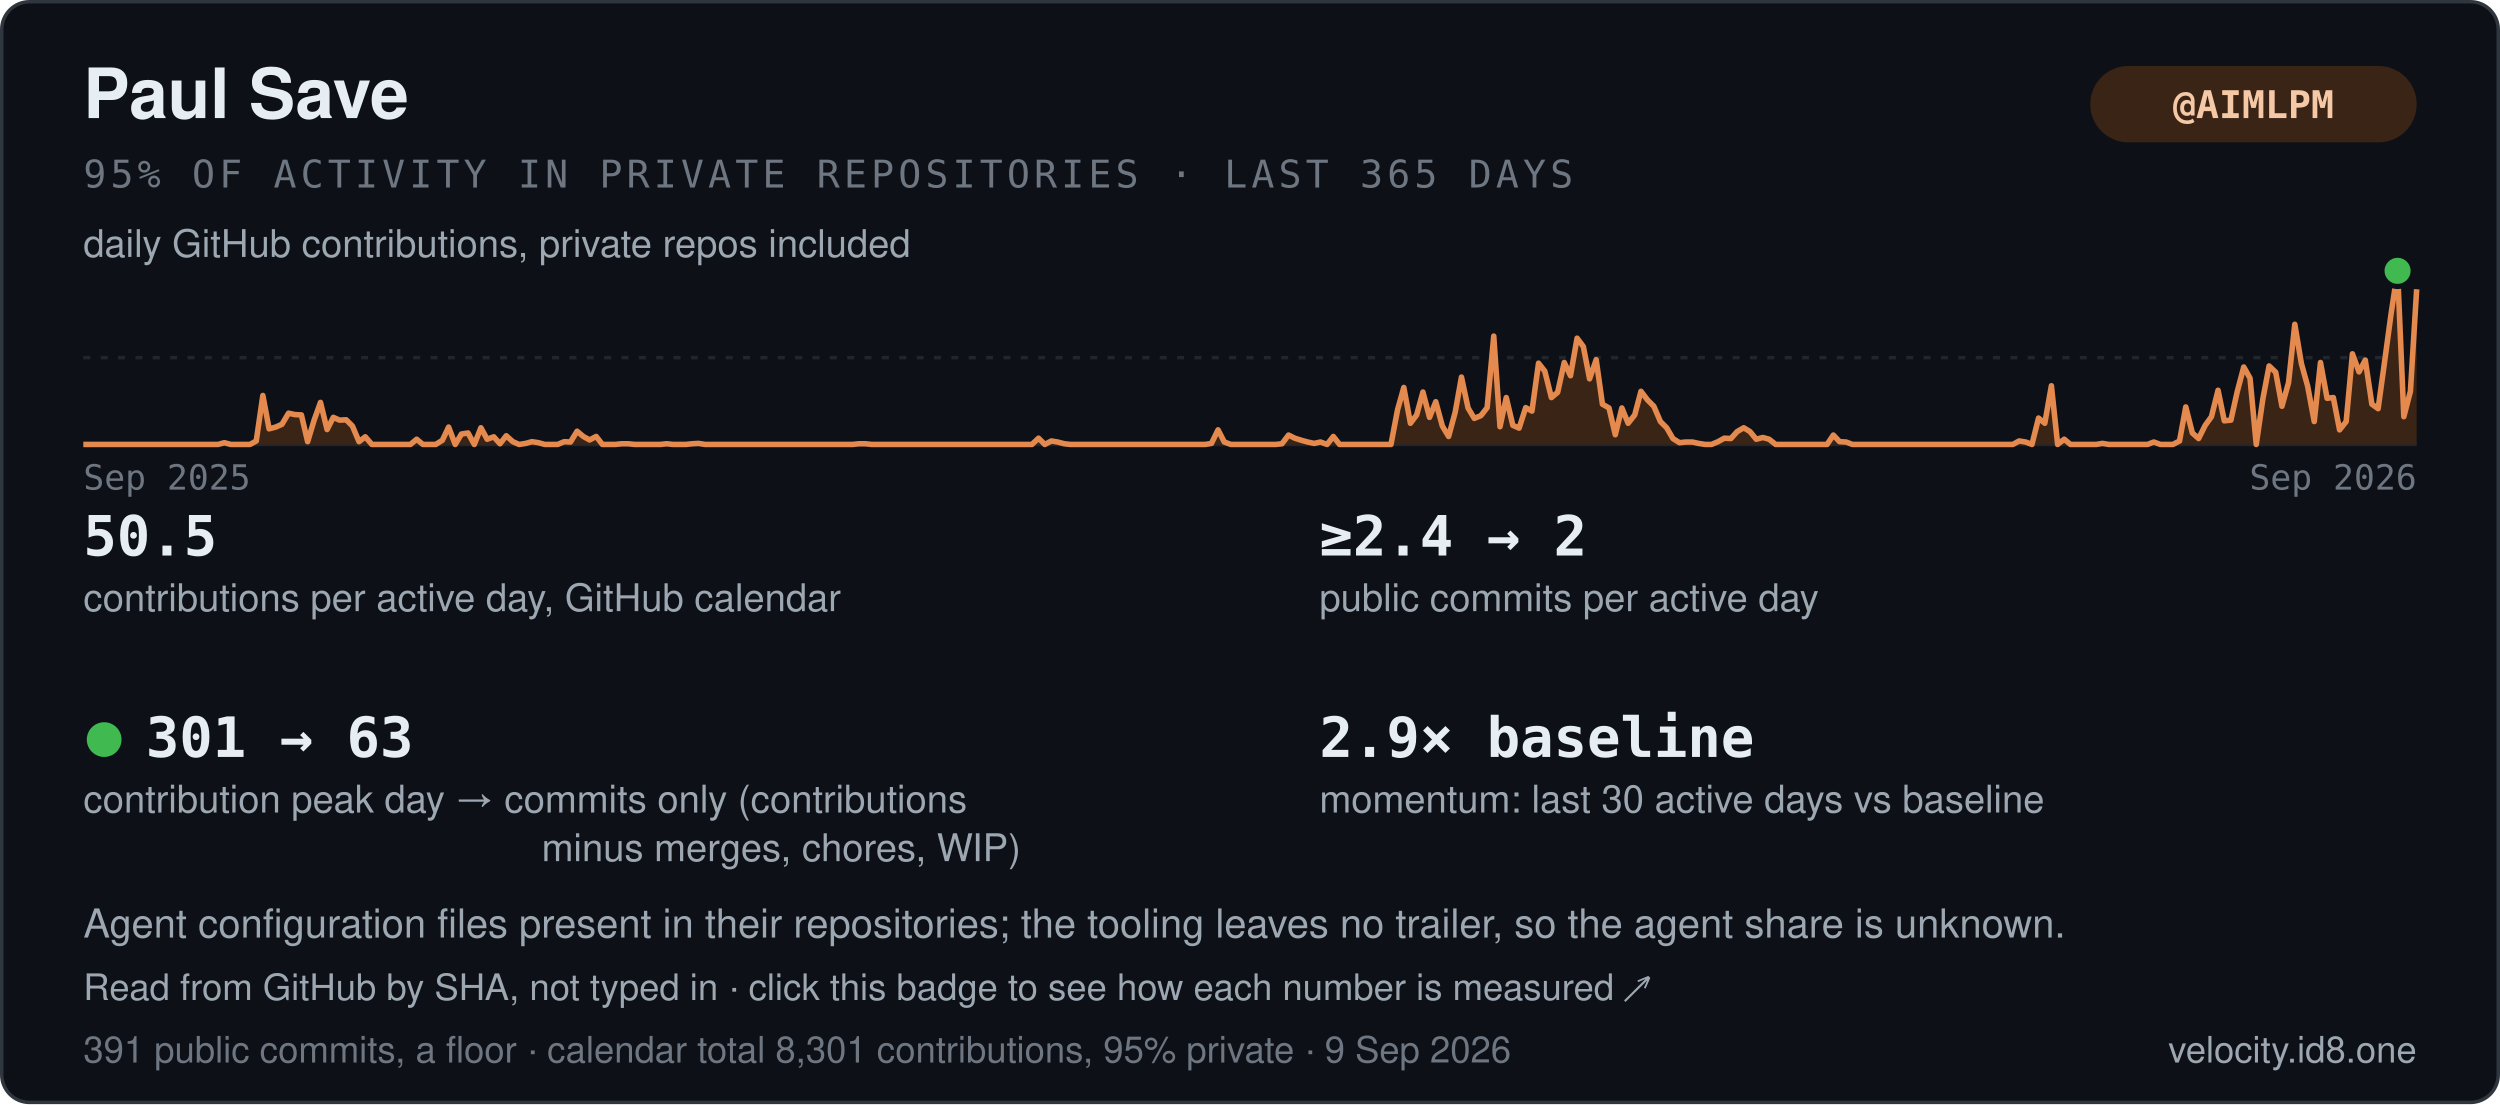
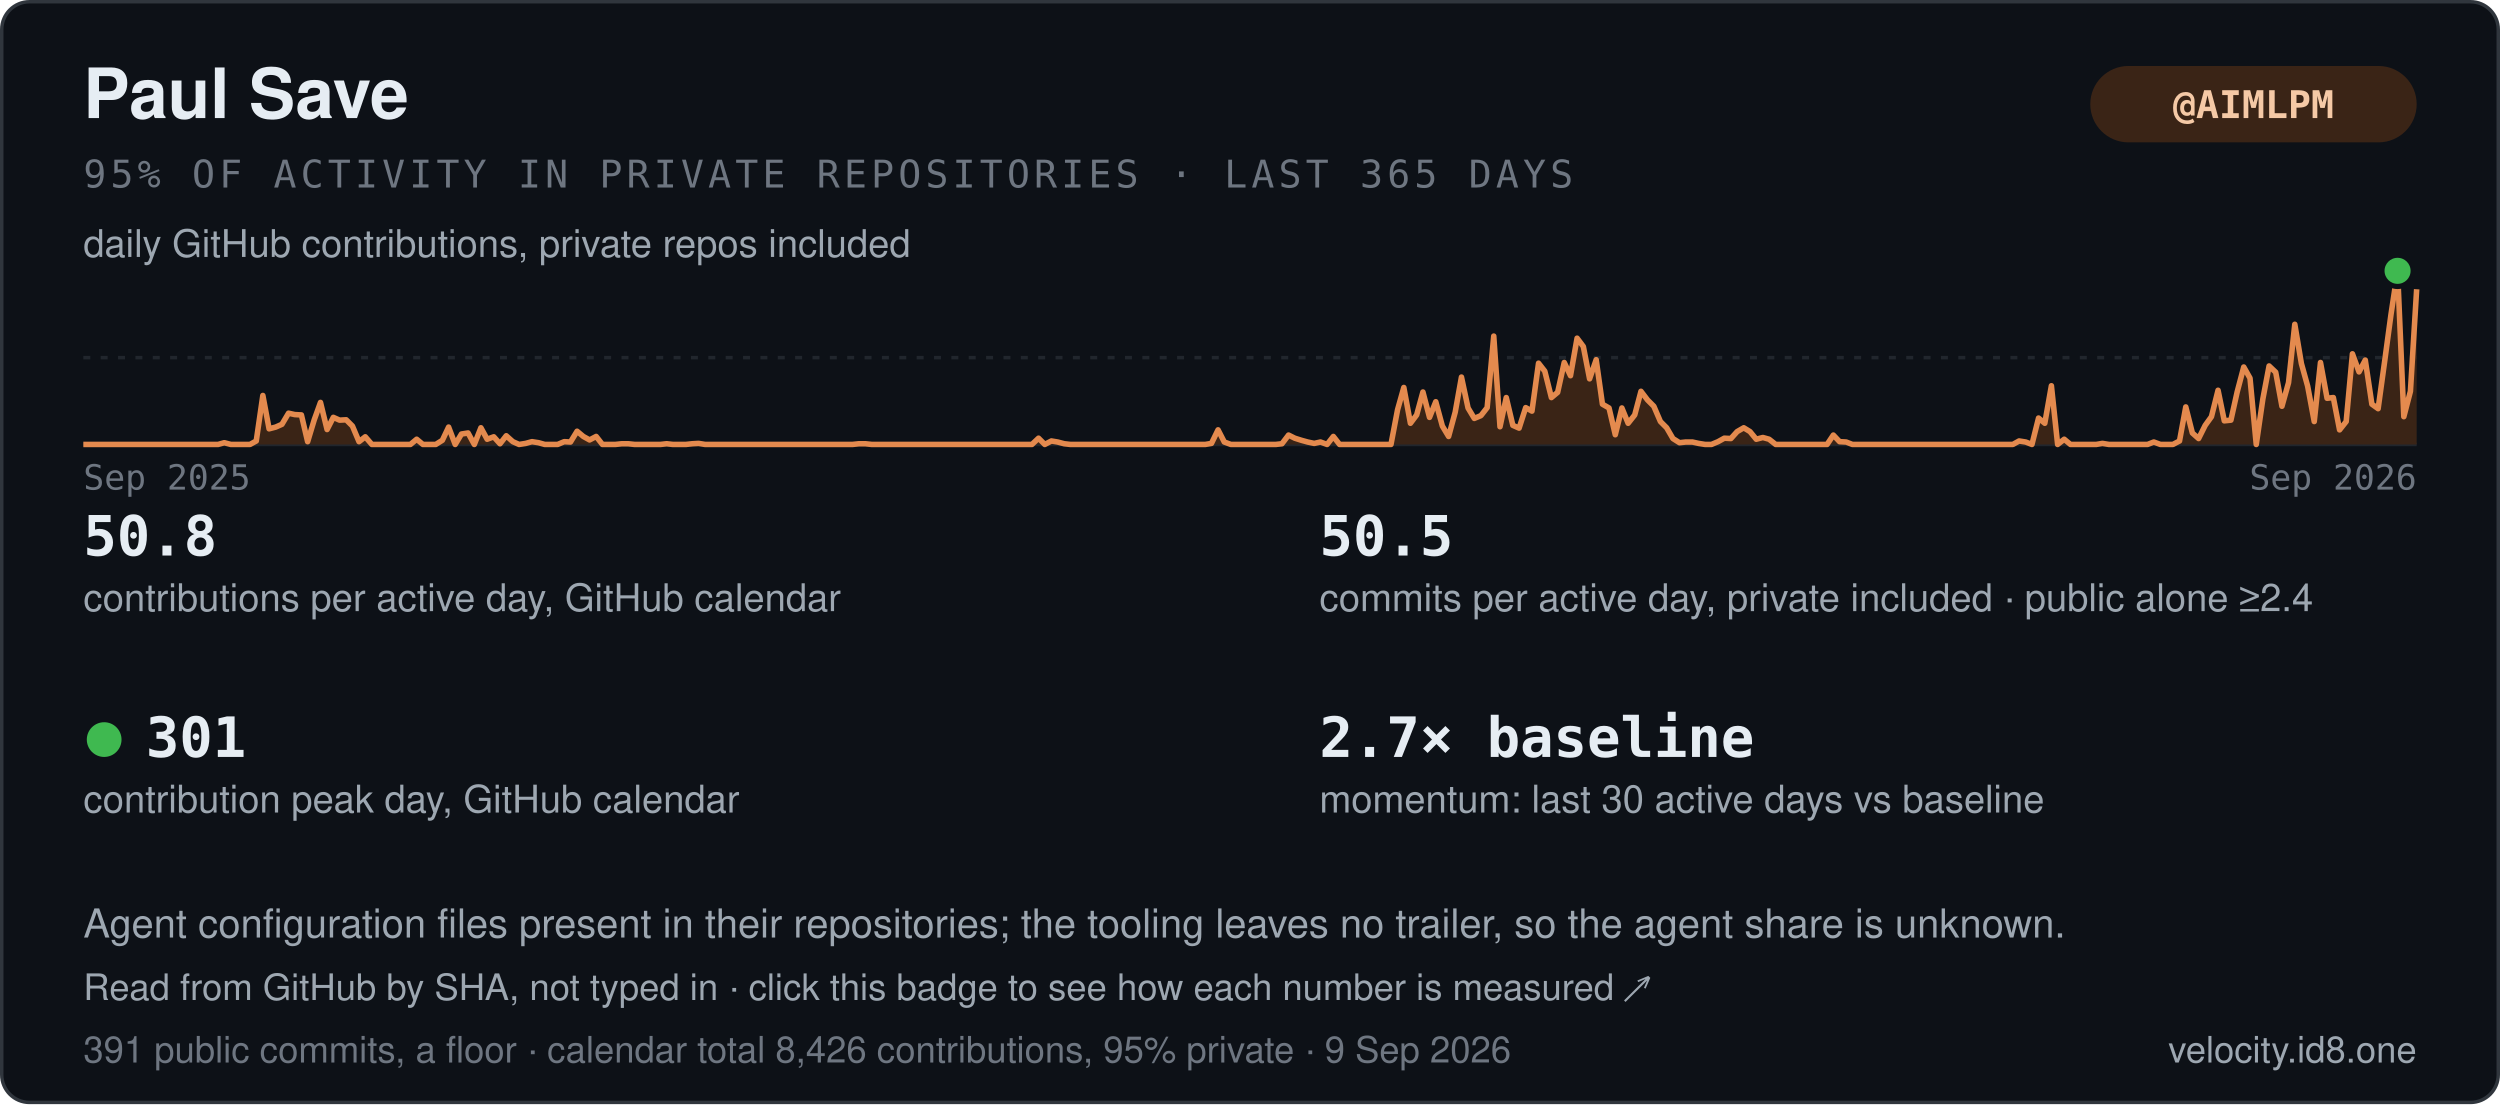
<svg xmlns="http://www.w3.org/2000/svg" width="720" height="318" viewBox="0 0 720 318" role="img" aria-label="Paul Save: Unlock Radar badge">
  <rect x="0.5" y="0.5" width="719" height="317" rx="8" fill="#0D1117" stroke="#30363D" />
  <text x="24" y="34" font-family="-apple-system, BlinkMacSystemFont, 'Segoe UI', Helvetica, Arial, sans-serif" font-size="20" font-weight="700" fill="#E6EDF3">Paul Save</text>
  <text x="24" y="54" font-family="ui-monospace, SFMono-Regular, Menlo, Consolas, monospace" font-size="11" letter-spacing="1.2" fill="#6E7681">95% OF ACTIVITY IN PRIVATE REPOSITORIES · LAST 365 DAYS</text>
  <rect x="602" y="19" width="94" height="22" rx="11" fill="#3A2416" />
  <text x="649" y="34" text-anchor="middle" font-family="ui-monospace, SFMono-Regular, Menlo, Consolas, monospace" font-size="11" font-weight="600" fill="#F5C9A6">@AIMLPM</text>
  <line x1="24" x2="696" y1="128" y2="128" stroke="#21262D" />
  <line x1="24" x2="696" y1="103.0" y2="103.0" stroke="#21262D" stroke-dasharray="2 3" />
  <path d="M24.0,128.0 L25.8,128.0 L27.7,128.0 L29.5,128.0 L31.4,128.0 L33.2,128.0 L35.1,128.0 L36.9,128.0 L38.8,128.0 L40.6,128.0 L42.5,128.0 L44.3,128.0 L46.2,128.0 L48.0,128.0 L49.8,128.0 L51.7,128.0 L53.5,128.0 L55.4,128.0 L57.2,128.0 L59.1,128.0 L60.9,128.0 L62.8,128.0 L64.6,127.5 L66.5,128.0 L68.3,128.0 L70.2,128.0 L72.0,128.0 L73.8,127.0 L75.7,113.9 L77.5,123.5 L79.4,123.0 L81.2,122.2 L83.1,119.0 L84.9,119.4 L86.8,119.5 L88.6,127.2 L90.5,120.9 L92.3,115.9 L94.2,123.7 L96.0,120.2 L97.8,121.0 L99.7,120.9 L101.5,122.7 L103.4,127.2 L105.2,125.8 L107.1,128.0 L108.9,128.0 L110.8,128.0 L112.6,128.0 L114.5,128.0 L116.3,128.0 L118.2,128.0 L120.0,126.5 L121.8,128.0 L123.7,128.0 L125.5,128.0 L127.4,126.8 L129.2,123.0 L131.1,128.0 L132.9,125.0 L134.8,124.7 L136.6,128.0 L138.5,123.2 L140.3,126.5 L142.2,125.8 L144.0,127.8 L145.8,125.5 L147.7,127.2 L149.5,128.0 L151.4,127.7 L153.2,127.2 L155.1,127.5 L156.9,128.0 L158.8,128.0 L160.6,128.0 L162.5,127.2 L164.3,127.3 L166.2,124.2 L168.0,125.7 L169.8,126.7 L171.7,125.7 L173.5,128.0 L175.4,128.0 L177.2,128.0 L179.1,127.8 L180.9,127.8 L182.8,128.0 L184.6,128.0 L186.5,128.0 L188.3,128.0 L190.2,128.0 L192.0,127.8 L193.8,128.0 L195.7,128.0 L197.5,128.0 L199.4,127.8 L201.2,127.7 L203.1,128.0 L204.9,128.0 L206.8,128.0 L208.6,128.0 L210.5,128.0 L212.3,128.0 L214.2,128.0 L216.0,128.0 L217.8,128.0 L219.7,128.0 L221.5,128.0 L223.4,128.0 L225.2,128.0 L227.1,128.0 L228.9,128.0 L230.8,128.0 L232.6,128.0 L234.5,128.0 L236.3,128.0 L238.2,128.0 L240.0,128.0 L241.8,128.0 L243.7,128.0 L245.5,128.0 L247.4,127.8 L249.2,127.8 L251.1,128.0 L252.9,128.0 L254.8,128.0 L256.6,128.0 L258.5,128.0 L260.3,128.0 L262.2,128.0 L264.0,128.0 L265.8,128.0 L267.7,128.0 L269.5,128.0 L271.4,128.0 L273.2,128.0 L275.1,128.0 L276.9,128.0 L278.8,128.0 L280.6,128.0 L282.5,128.0 L284.3,128.0 L286.2,128.0 L288.0,128.0 L289.8,128.0 L291.7,128.0 L293.5,128.0 L295.4,128.0 L297.2,128.0 L299.1,126.2 L300.9,128.0 L302.8,127.0 L304.6,127.3 L306.5,127.8 L308.3,128.0 L310.2,128.0 L312.0,128.0 L313.8,128.0 L315.7,128.0 L317.5,128.0 L319.4,128.0 L321.2,128.0 L323.1,128.0 L324.9,128.0 L326.8,128.0 L328.6,128.0 L330.5,128.0 L332.3,128.0 L334.2,128.0 L336.0,128.0 L337.8,128.0 L339.7,128.0 L341.5,128.0 L343.4,128.0 L345.2,128.0 L347.1,128.0 L348.9,127.7 L350.8,123.8 L352.6,127.3 L354.5,128.0 L356.3,128.0 L358.2,128.0 L360.0,128.0 L361.8,128.0 L363.7,128.0 L365.5,128.0 L367.4,128.0 L369.2,127.8 L371.1,125.3 L372.9,126.2 L374.8,126.8 L376.6,127.3 L378.5,127.7 L380.3,127.3 L382.2,128.0 L384.0,125.7 L385.8,128.0 L387.7,128.0 L389.5,128.0 L391.4,128.0 L393.2,128.0 L395.1,128.0 L396.9,128.0 L398.8,128.0 L400.6,128.0 L402.5,118.0 L404.3,111.6 L406.2,121.9 L408.0,119.5 L409.8,112.9 L411.7,120.2 L413.5,115.7 L415.4,122.7 L417.2,125.7 L419.1,118.7 L420.9,108.6 L422.8,117.5 L424.6,120.5 L426.5,119.7 L428.3,117.4 L430.2,96.8 L432.0,122.9 L433.8,114.5 L435.7,122.5 L437.5,123.3 L439.4,117.4 L441.2,118.4 L443.1,104.6 L444.9,106.9 L446.8,114.5 L448.6,113.0 L450.5,104.4 L452.3,108.2 L454.2,97.4 L456.0,99.8 L457.8,109.1 L459.7,103.6 L461.5,116.4 L463.4,117.5 L465.2,125.2 L467.1,117.5 L468.9,121.9 L470.8,119.5 L472.6,112.7 L474.5,115.2 L476.3,117.0 L478.2,121.4 L480.0,123.2 L481.8,126.3 L483.7,127.5 L485.5,127.3 L487.4,127.3 L489.2,127.7 L491.1,128.0 L492.9,128.0 L494.8,127.2 L496.6,126.2 L498.5,126.3 L500.3,124.3 L502.2,123.2 L504.0,124.3 L505.8,126.5 L507.7,126.0 L509.5,126.5 L511.4,128.0 L513.2,128.0 L515.1,128.0 L516.9,128.0 L518.8,128.0 L520.6,128.0 L522.5,128.0 L524.3,128.0 L526.2,128.0 L528.0,125.3 L529.8,127.2 L531.7,127.3 L533.5,128.0 L535.4,128.0 L537.2,128.0 L539.1,128.0 L540.9,128.0 L542.8,128.0 L544.6,128.0 L546.5,128.0 L548.3,128.0 L550.2,128.0 L552.0,128.0 L553.8,128.0 L555.7,128.0 L557.5,128.0 L559.4,128.0 L561.2,128.0 L563.1,128.0 L564.9,128.0 L566.8,128.0 L568.6,128.0 L570.5,128.0 L572.3,128.0 L574.2,128.0 L576.0,128.0 L577.8,128.0 L579.7,128.0 L581.5,127.0 L583.4,127.3 L585.2,128.0 L587.1,120.4 L588.9,121.9 L590.8,111.1 L592.6,128.0 L594.5,126.5 L596.3,128.0 L598.2,128.0 L600.0,128.0 L601.8,128.0 L603.7,128.0 L605.5,127.7 L607.4,128.0 L609.2,128.0 L611.1,128.0 L612.9,128.0 L614.8,128.0 L616.6,128.0 L618.5,128.0 L620.3,127.3 L622.2,128.0 L624.0,128.0 L625.8,128.0 L627.7,127.0 L629.5,117.2 L631.4,124.7 L633.2,126.3 L635.1,122.5 L636.9,120.0 L638.8,112.4 L640.6,121.2 L642.5,121.0 L644.3,112.9 L646.2,105.7 L648.0,108.9 L649.8,128.0 L651.7,114.9 L653.5,105.4 L655.4,107.2 L657.2,117.0 L659.1,110.2 L660.9,93.4 L662.8,104.7 L664.6,111.2 L666.5,121.4 L668.3,104.4 L670.2,114.7 L672.0,114.5 L673.8,123.8 L675.7,121.4 L677.5,101.9 L679.4,107.1 L681.2,103.7 L683.1,116.4 L684.9,117.7 L686.8,103.9 L688.6,90.6 L690.5,78.0 L692.3,120.0 L694.2,112.7 L696.0,83.3 L696.0,128 L24,128 Z" fill="#3A2416" />
  <path d="M24.0,128.0 L25.8,128.0 L27.7,128.0 L29.5,128.0 L31.4,128.0 L33.2,128.0 L35.1,128.0 L36.9,128.0 L38.8,128.0 L40.6,128.0 L42.5,128.0 L44.3,128.0 L46.2,128.0 L48.0,128.0 L49.8,128.0 L51.7,128.0 L53.5,128.0 L55.4,128.0 L57.2,128.0 L59.1,128.0 L60.9,128.0 L62.8,128.0 L64.6,127.5 L66.5,128.0 L68.3,128.0 L70.2,128.0 L72.0,128.0 L73.8,127.0 L75.7,113.9 L77.5,123.5 L79.4,123.0 L81.2,122.2 L83.1,119.0 L84.9,119.4 L86.8,119.5 L88.6,127.2 L90.5,120.9 L92.3,115.9 L94.2,123.7 L96.0,120.2 L97.8,121.0 L99.7,120.9 L101.5,122.7 L103.4,127.2 L105.2,125.8 L107.1,128.0 L108.9,128.0 L110.8,128.0 L112.6,128.0 L114.5,128.0 L116.3,128.0 L118.2,128.0 L120.0,126.5 L121.8,128.0 L123.7,128.0 L125.5,128.0 L127.4,126.8 L129.2,123.0 L131.1,128.0 L132.9,125.0 L134.8,124.7 L136.6,128.0 L138.5,123.2 L140.3,126.5 L142.2,125.8 L144.0,127.8 L145.8,125.5 L147.7,127.2 L149.5,128.0 L151.4,127.7 L153.2,127.2 L155.1,127.5 L156.9,128.0 L158.8,128.0 L160.6,128.0 L162.5,127.2 L164.3,127.3 L166.2,124.2 L168.0,125.7 L169.8,126.7 L171.7,125.7 L173.5,128.0 L175.4,128.0 L177.2,128.0 L179.1,127.8 L180.9,127.8 L182.8,128.0 L184.6,128.0 L186.5,128.0 L188.3,128.0 L190.2,128.0 L192.0,127.8 L193.8,128.0 L195.7,128.0 L197.5,128.0 L199.4,127.8 L201.2,127.7 L203.1,128.0 L204.9,128.0 L206.8,128.0 L208.6,128.0 L210.5,128.0 L212.3,128.0 L214.2,128.0 L216.0,128.0 L217.8,128.0 L219.7,128.0 L221.5,128.0 L223.4,128.0 L225.2,128.0 L227.1,128.0 L228.9,128.0 L230.8,128.0 L232.6,128.0 L234.5,128.0 L236.3,128.0 L238.2,128.0 L240.0,128.0 L241.8,128.0 L243.7,128.0 L245.5,128.0 L247.4,127.8 L249.2,127.8 L251.1,128.0 L252.9,128.0 L254.8,128.0 L256.6,128.0 L258.5,128.0 L260.3,128.0 L262.2,128.0 L264.0,128.0 L265.8,128.0 L267.7,128.0 L269.5,128.0 L271.4,128.0 L273.2,128.0 L275.1,128.0 L276.9,128.0 L278.8,128.0 L280.6,128.0 L282.5,128.0 L284.3,128.0 L286.2,128.0 L288.0,128.0 L289.8,128.0 L291.7,128.0 L293.5,128.0 L295.4,128.0 L297.2,128.0 L299.1,126.2 L300.9,128.0 L302.8,127.0 L304.6,127.3 L306.5,127.8 L308.3,128.0 L310.2,128.0 L312.0,128.0 L313.8,128.0 L315.7,128.0 L317.5,128.0 L319.4,128.0 L321.2,128.0 L323.1,128.0 L324.9,128.0 L326.8,128.0 L328.6,128.0 L330.5,128.0 L332.3,128.0 L334.2,128.0 L336.0,128.0 L337.8,128.0 L339.7,128.0 L341.5,128.0 L343.4,128.0 L345.2,128.0 L347.1,128.0 L348.9,127.7 L350.8,123.8 L352.6,127.3 L354.5,128.0 L356.3,128.0 L358.2,128.0 L360.0,128.0 L361.8,128.0 L363.7,128.0 L365.5,128.0 L367.4,128.0 L369.2,127.8 L371.1,125.3 L372.9,126.2 L374.8,126.8 L376.6,127.3 L378.5,127.7 L380.3,127.3 L382.2,128.0 L384.0,125.7 L385.8,128.0 L387.7,128.0 L389.5,128.0 L391.4,128.0 L393.2,128.0 L395.1,128.0 L396.9,128.0 L398.8,128.0 L400.6,128.0 L402.5,118.0 L404.3,111.6 L406.2,121.9 L408.0,119.5 L409.8,112.9 L411.7,120.2 L413.5,115.7 L415.4,122.7 L417.2,125.7 L419.1,118.7 L420.9,108.6 L422.8,117.5 L424.6,120.5 L426.5,119.7 L428.3,117.4 L430.2,96.8 L432.0,122.9 L433.8,114.5 L435.7,122.5 L437.5,123.3 L439.4,117.4 L441.2,118.4 L443.1,104.6 L444.9,106.9 L446.8,114.5 L448.6,113.0 L450.5,104.4 L452.3,108.2 L454.2,97.4 L456.0,99.8 L457.8,109.1 L459.7,103.6 L461.5,116.4 L463.4,117.5 L465.2,125.2 L467.1,117.5 L468.9,121.9 L470.8,119.5 L472.6,112.7 L474.5,115.2 L476.3,117.0 L478.2,121.4 L480.0,123.2 L481.8,126.3 L483.7,127.5 L485.5,127.3 L487.4,127.3 L489.2,127.7 L491.1,128.0 L492.9,128.0 L494.8,127.2 L496.6,126.2 L498.5,126.3 L500.3,124.3 L502.2,123.2 L504.0,124.3 L505.8,126.5 L507.7,126.0 L509.5,126.5 L511.4,128.0 L513.2,128.0 L515.1,128.0 L516.9,128.0 L518.8,128.0 L520.6,128.0 L522.5,128.0 L524.3,128.0 L526.2,128.0 L528.0,125.3 L529.8,127.2 L531.7,127.3 L533.5,128.0 L535.4,128.0 L537.2,128.0 L539.1,128.0 L540.9,128.0 L542.8,128.0 L544.6,128.0 L546.5,128.0 L548.3,128.0 L550.2,128.0 L552.0,128.0 L553.8,128.0 L555.7,128.0 L557.5,128.0 L559.4,128.0 L561.2,128.0 L563.1,128.0 L564.9,128.0 L566.8,128.0 L568.6,128.0 L570.5,128.0 L572.3,128.0 L574.2,128.0 L576.0,128.0 L577.8,128.0 L579.7,128.0 L581.5,127.0 L583.4,127.3 L585.2,128.0 L587.1,120.4 L588.9,121.9 L590.8,111.1 L592.6,128.0 L594.5,126.5 L596.3,128.0 L598.2,128.0 L600.0,128.0 L601.8,128.0 L603.7,128.0 L605.5,127.7 L607.4,128.0 L609.2,128.0 L611.1,128.0 L612.9,128.0 L614.8,128.0 L616.6,128.0 L618.5,128.0 L620.3,127.3 L622.2,128.0 L624.0,128.0 L625.8,128.0 L627.7,127.0 L629.5,117.2 L631.4,124.7 L633.2,126.3 L635.1,122.5 L636.9,120.0 L638.8,112.4 L640.6,121.2 L642.5,121.0 L644.3,112.9 L646.2,105.7 L648.0,108.9 L649.8,128.0 L651.7,114.9 L653.5,105.4 L655.4,107.2 L657.2,117.0 L659.1,110.2 L660.9,93.4 L662.8,104.7 L664.6,111.2 L666.5,121.4 L668.3,104.4 L670.2,114.7 L672.0,114.5 L673.8,123.8 L675.7,121.4 L677.5,101.9 L679.4,107.1 L681.2,103.7 L683.1,116.4 L684.9,117.7 L686.8,103.9 L688.6,90.6 L690.5,78.0 L692.3,120.0 L694.2,112.7 L696.0,83.3" fill="none" stroke="#E48A4E" stroke-width="1.6" stroke-linejoin="round" />
  <circle cx="690.5" cy="78.0" r="4.5" fill="#3FB950" stroke="#0D1117" stroke-width="1.5" />
  <text x="24" y="141" font-family="ui-monospace, SFMono-Regular, Menlo, Consolas, monospace" font-size="10" fill="#6E7681">Sep 2025</text>
  <text x="696" y="141" text-anchor="end" font-family="ui-monospace, SFMono-Regular, Menlo, Consolas, monospace" font-size="10" fill="#6E7681">Sep 2026</text>
  <text x="24" y="74" font-family="-apple-system, BlinkMacSystemFont, 'Segoe UI', Helvetica, Arial, sans-serif" font-size="11" fill="#9DA7B1">daily GitHub contributions, private repos included</text>
-   <text x="24" y="160" font-family="ui-monospace, SFMono-Regular, Menlo, Consolas, monospace" font-size="16" font-weight="600" fill="#E6EDF3">50.5</text>
+   <text x="24" y="160" font-family="ui-monospace, SFMono-Regular, Menlo, Consolas, monospace" font-size="16" font-weight="600" fill="#E6EDF3">50.8</text>
  <text x="24" y="176" font-family="-apple-system, BlinkMacSystemFont, 'Segoe UI', Helvetica, Arial, sans-serif" font-size="11" fill="#9DA7B1">contributions per active day, GitHub calendar</text>
-   <text x="380" y="160" font-family="ui-monospace, SFMono-Regular, Menlo, Consolas, monospace" font-size="16" font-weight="600" fill="#E6EDF3">≥2.4 → 2</text>
-   <text x="380" y="176" font-family="-apple-system, BlinkMacSystemFont, 'Segoe UI', Helvetica, Arial, sans-serif" font-size="11" fill="#9DA7B1">public commits per active day</text>
+   <text x="380" y="160" font-family="ui-monospace, SFMono-Regular, Menlo, Consolas, monospace" font-size="16" font-weight="600" fill="#E6EDF3">50.5</text>
+   <text x="380" y="176" font-family="-apple-system, BlinkMacSystemFont, 'Segoe UI', Helvetica, Arial, sans-serif" font-size="11" fill="#9DA7B1">commits per active day, private included · public alone ≥2.4</text>
  <circle cx="30" cy="213" r="5" fill="#3FB950" />
-   <text x="42" y="218" font-family="ui-monospace, SFMono-Regular, Menlo, Consolas, monospace" font-size="16" font-weight="600" fill="#E6EDF3">301 → 63</text>
-   <text x="24" y="234" font-family="-apple-system, BlinkMacSystemFont, 'Segoe UI', Helvetica, Arial, sans-serif" font-size="11" fill="#9DA7B1">contribution peak day → commits only (contributions</text>
-   <text x="156" y="248" font-family="-apple-system, BlinkMacSystemFont, 'Segoe UI', Helvetica, Arial, sans-serif" font-size="11" fill="#9DA7B1">minus merges, chores, WIP)</text>
-   <text x="380" y="218" font-family="ui-monospace, SFMono-Regular, Menlo, Consolas, monospace" font-size="16" font-weight="600" fill="#E6EDF3">2.9× baseline</text>
+   <text x="42" y="218" font-family="ui-monospace, SFMono-Regular, Menlo, Consolas, monospace" font-size="16" font-weight="600" fill="#E6EDF3">301</text>
+   <text x="24" y="234" font-family="-apple-system, BlinkMacSystemFont, 'Segoe UI', Helvetica, Arial, sans-serif" font-size="11" fill="#9DA7B1">contribution peak day, GitHub calendar</text>
+   <text x="380" y="218" font-family="ui-monospace, SFMono-Regular, Menlo, Consolas, monospace" font-size="16" font-weight="600" fill="#E6EDF3">2.7× baseline</text>
  <text x="380" y="234" font-family="-apple-system, BlinkMacSystemFont, 'Segoe UI', Helvetica, Arial, sans-serif" font-size="11" fill="#9DA7B1">momentum: last 30 active days vs baseline</text>
  <text x="24" y="270" font-family="-apple-system, BlinkMacSystemFont, 'Segoe UI', Helvetica, Arial, sans-serif" font-size="11.5" fill="#9DA7B1">Agent configuration files present in their repositories; the tooling leaves no trailer, so the agent share is unknown.</text>
  <text x="24" y="288" font-family="-apple-system, BlinkMacSystemFont, 'Segoe UI', Helvetica, Arial, sans-serif" font-size="10.5" fill="#9DA7B1">Read from GitHub by SHA, not typed in · click this badge to see how each number is measured ↗</text>
-   <text x="24" y="306" font-family="-apple-system, BlinkMacSystemFont, 'Segoe UI', Helvetica, Arial, sans-serif" font-size="10.5" fill="#6E7681">391 public commits, a floor · calendar total 8,301 contributions, 95% private · 9 Sep 2026</text>
+   <text x="24" y="306" font-family="-apple-system, BlinkMacSystemFont, 'Segoe UI', Helvetica, Arial, sans-serif" font-size="10.5" fill="#6E7681">391 public commits, a floor · calendar total 8,426 contributions, 95% private · 9 Sep 2026</text>
  <text x="696" y="306" text-anchor="end" font-family="-apple-system, BlinkMacSystemFont, 'Segoe UI', Helvetica, Arial, sans-serif" font-size="10.5" fill="#9DA7B1">velocity.id8.one</text>
</svg>
